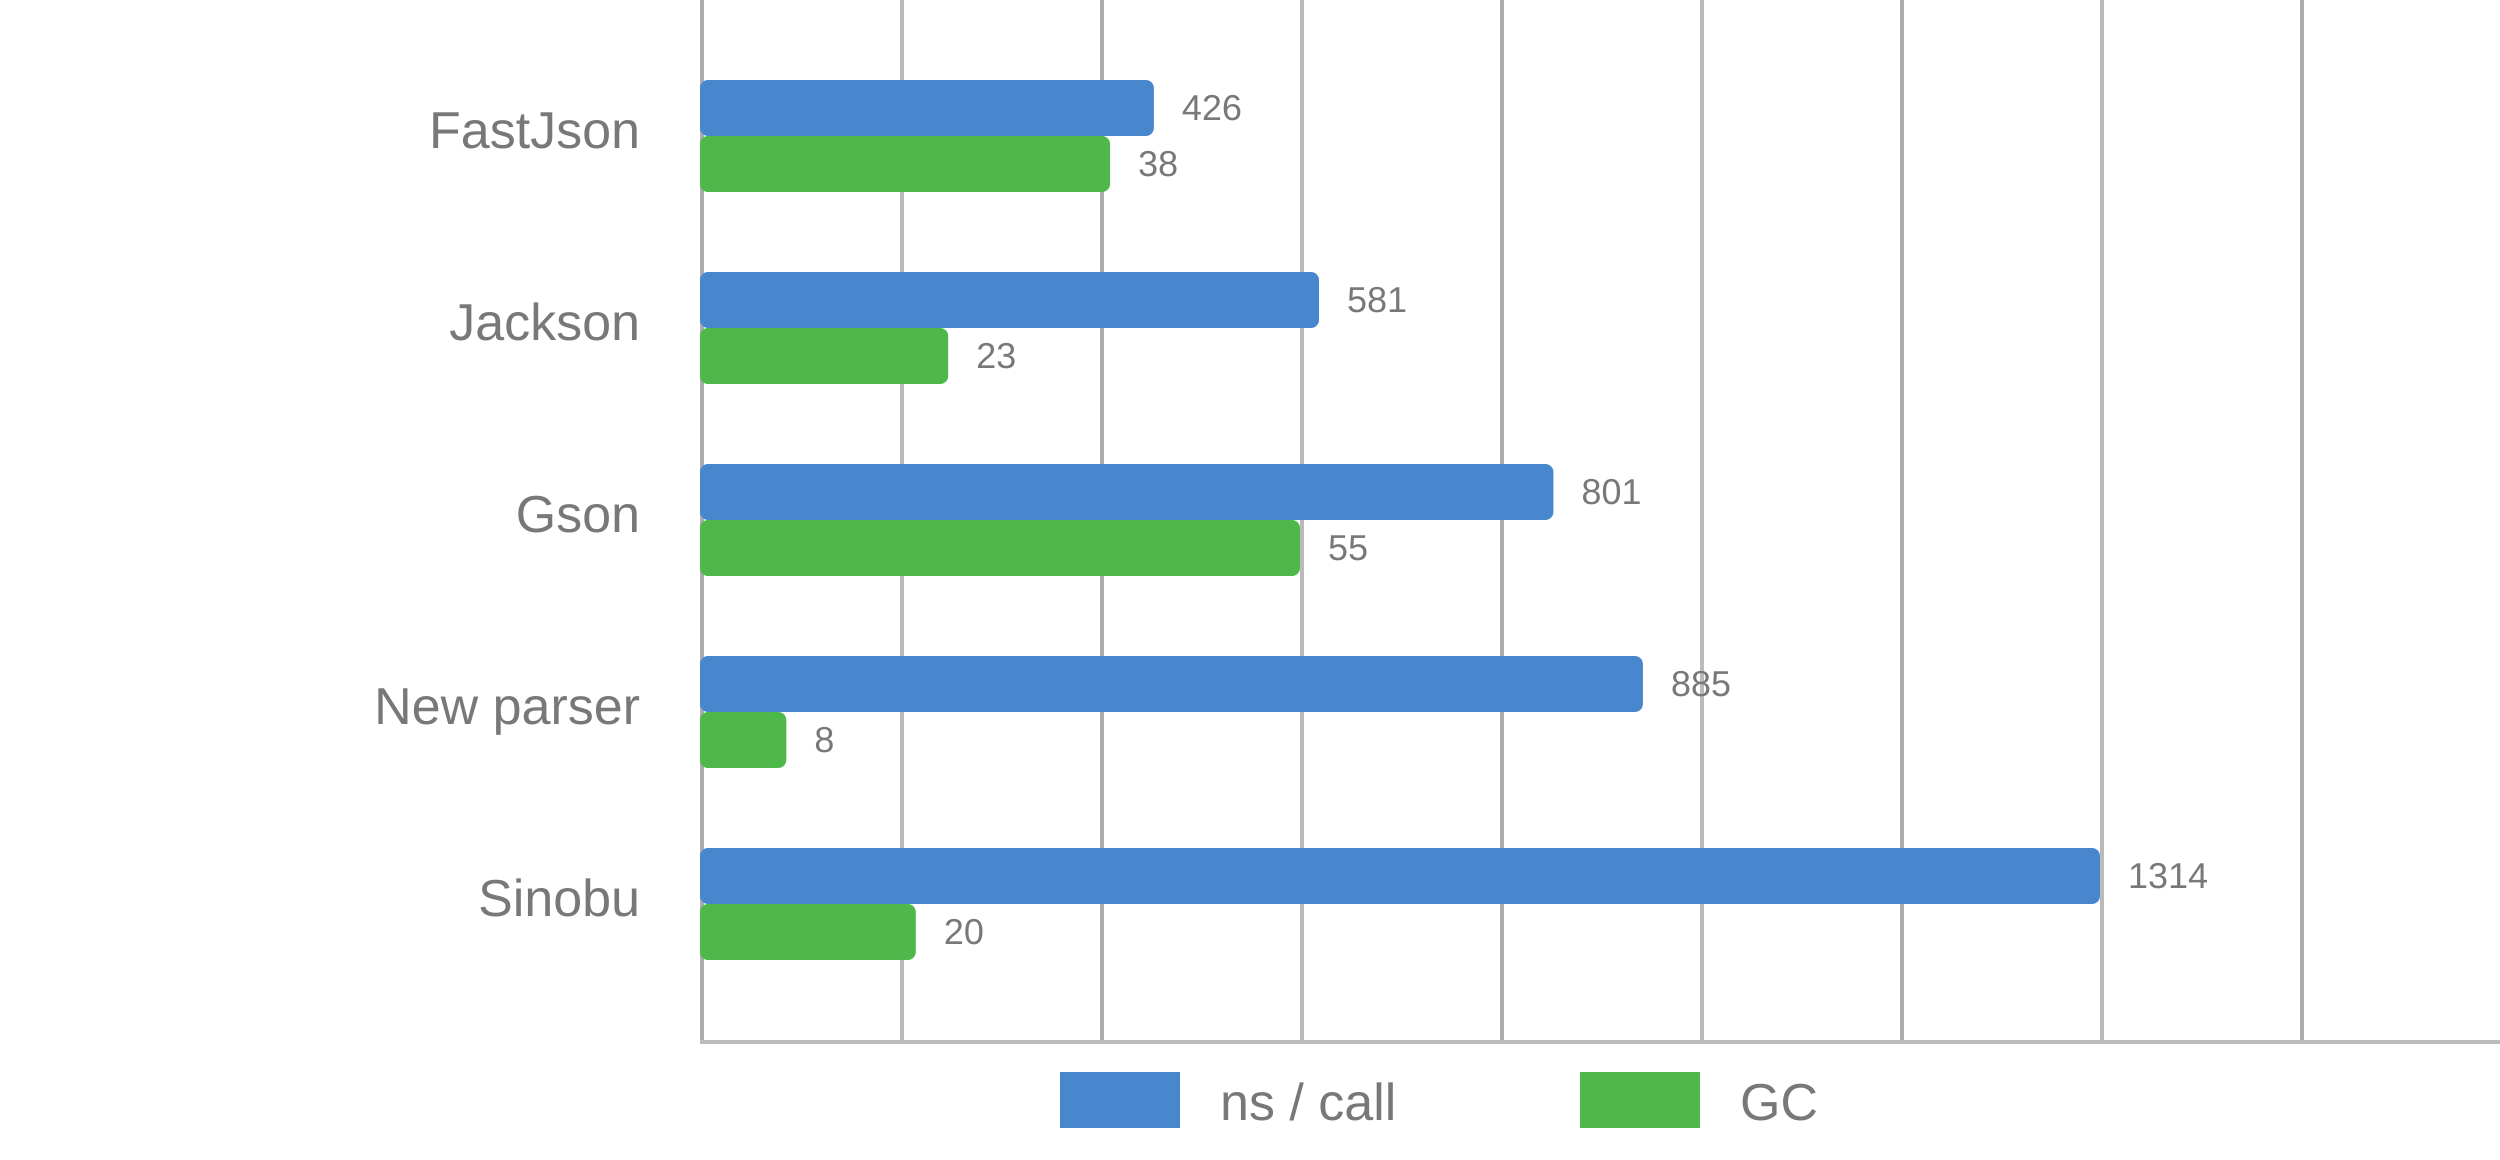
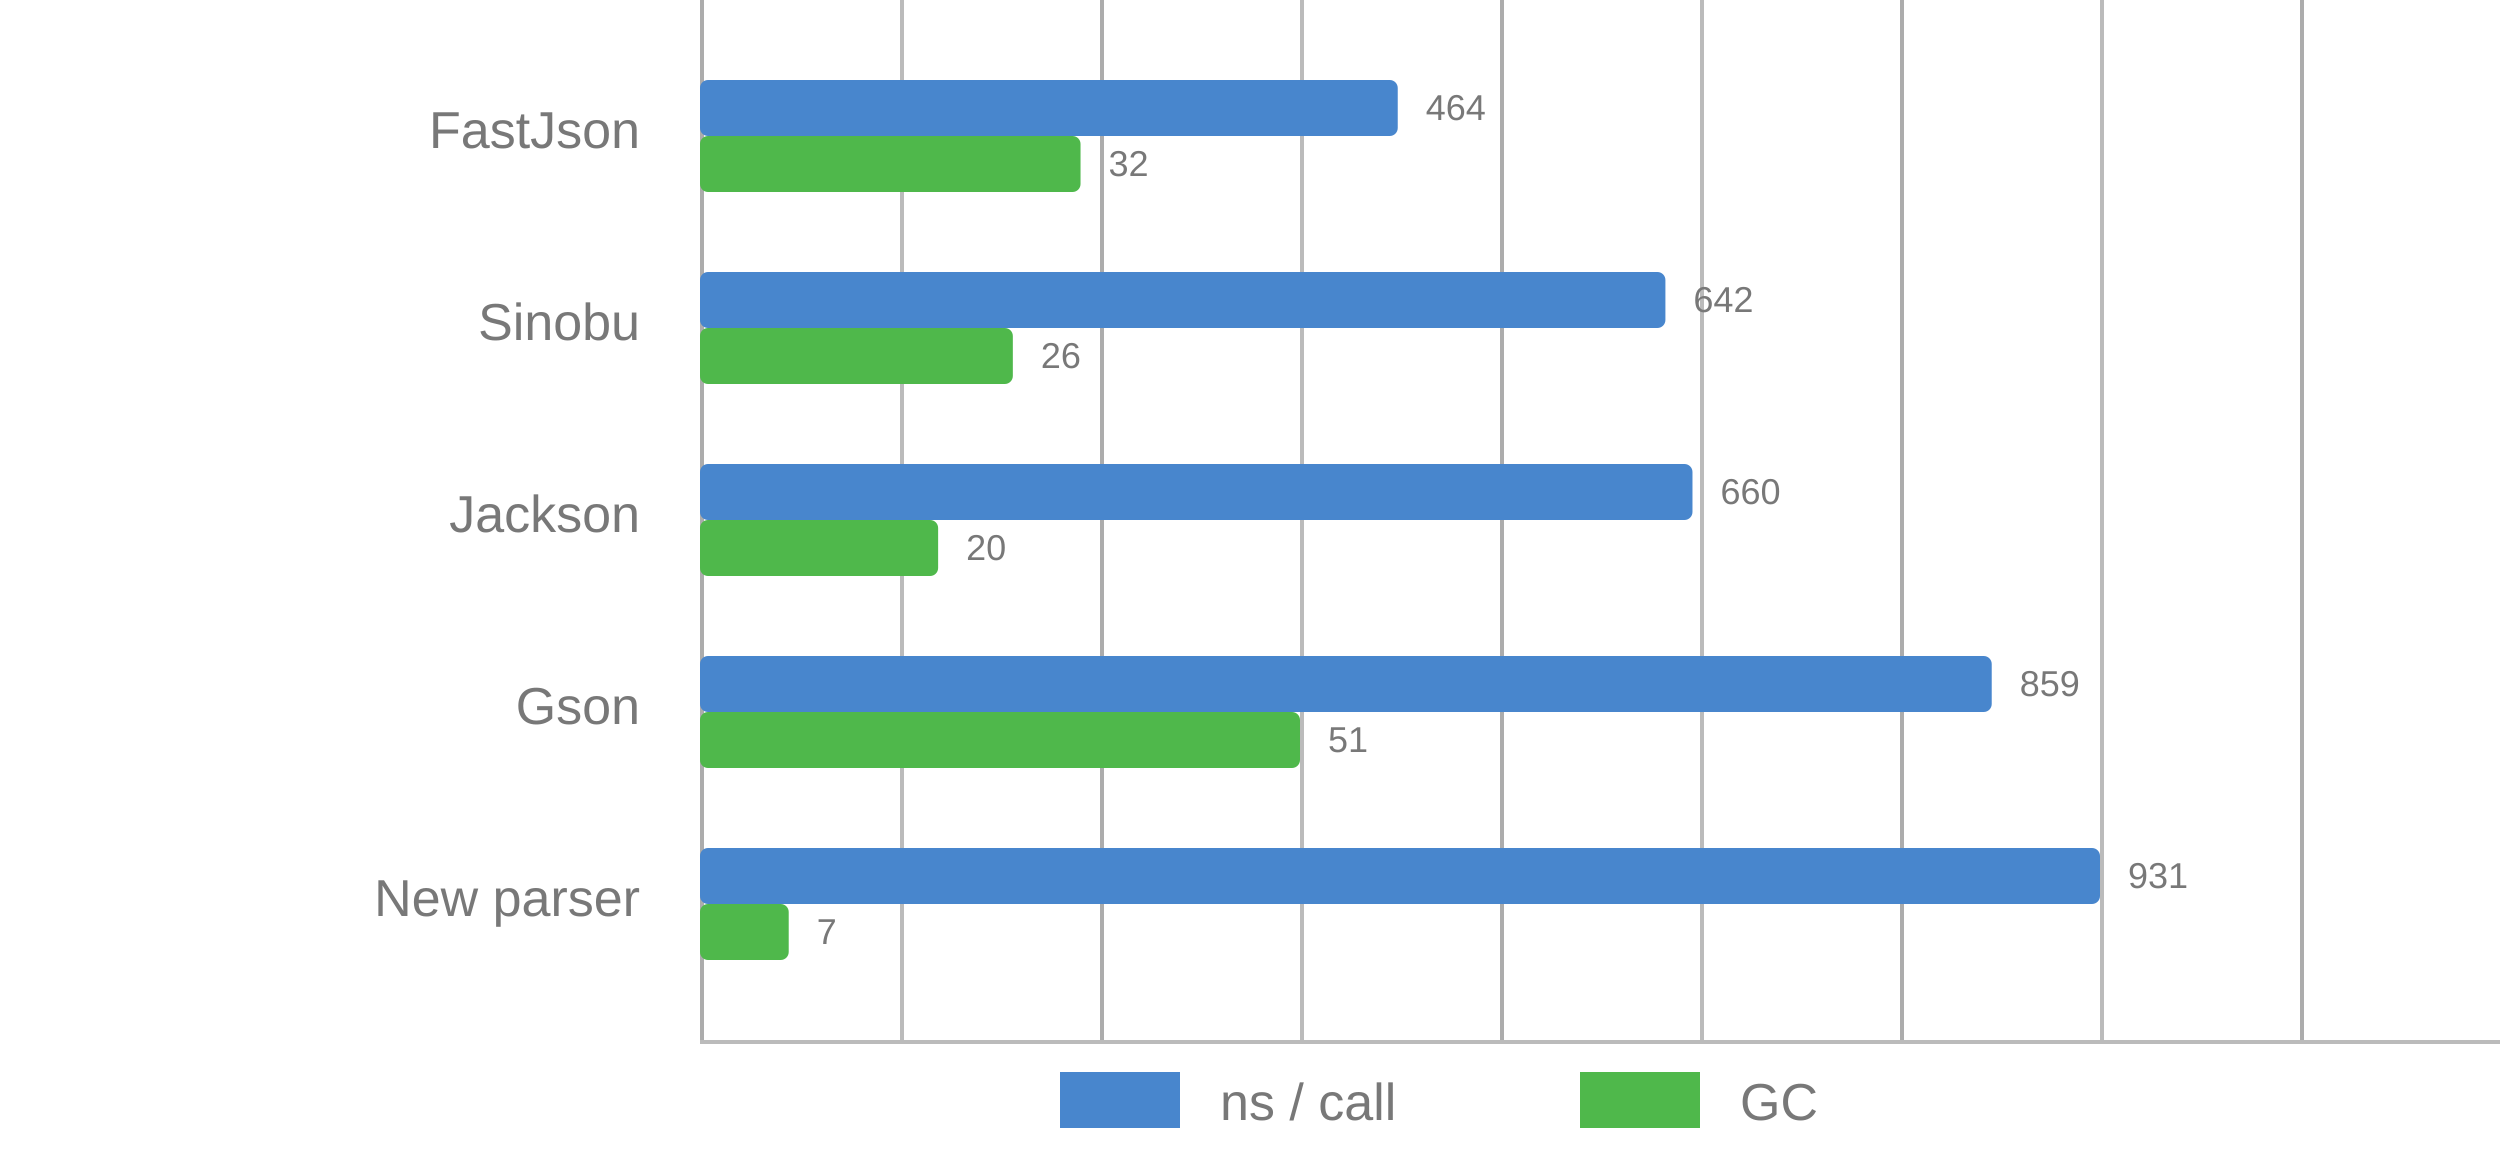
<svg xmlns="http://www.w3.org/2000/svg" viewBox="0 0 625 290">
  <style>
      text {
          font-family: Arial;
          font-size: 13px;
          fill: #787878;
      }

      .desc {
          font-size: 9px;
      }

      .vline {
          fill: #acacac;
          stroke: none;
          stroke-width: 0;
      }

      .subline {
          fill: #bbb;
          stroke: none;
          stroke-width: 0;
      }

      .call {
          fill: #4886CD;
          stroke-linejoin: round;
          height: 14px;
      }

      .gc {
          fill: #4FB84B;
          stroke-linejoin: round;
          height: 14px;
      }
  </style>
  <g>
    <rect x="175" y="0" width="1" height="260" class="vline" />
    <rect x="275" y="0" width="1" height="260" class="vline" />
    <rect x="375" y="0" width="1" height="260" class="vline" />
    <rect x="475" y="0" width="1" height="260" class="vline" />
    <rect x="575" y="0" width="1" height="260" class="vline" />
    <rect x="225" y="0" width="1" height="260" class="subline" />
    <rect x="325" y="0" width="1" height="260" class="subline" />
    <rect x="425" y="0" width="1" height="260" class="subline" />
    <rect x="525" y="0" width="1" height="260" class="subline" />
    <rect x="175" y="260" width="450" height="1" class="subline" />
    <rect x="265" y="268" width="30" class="call" />
    <text x="305" y="280">ns / call</text>
    <rect x="395" y="268" width="30" class="gc" />
    <text x="435" y="280">GC</text>
  </g>
  <g>
-     <rect x="175" y="20" width="113.47" rx="2" ry="2" class="call" />
-     <rect x="175" y="34" width="102.518" rx="2" ry="2" class="gc" />
+     <rect x="175" y="20" width="174.436" rx="2" ry="2" class="call" />
+     <rect x="175" y="34" width="95.136" rx="2" ry="2" class="gc" />
    <text x="160" y="37" text-anchor="end">FastJson</text>
-     <text x="295.47" y="30" class="desc">426</text>
-     <text x="284.518" y="44" class="desc">38</text>
+     <text x="356.436" y="30" class="desc">464</text>
+     <text x="277.136" y="44" class="desc">32</text>
  </g>
  <g>
-     <rect x="175" y="68" width="154.756" rx="2" ry="2" class="call" />
-     <rect x="175" y="82" width="62.05" rx="2" ry="2" class="gc" />
-     <text x="160" y="85" text-anchor="end">Jackson</text>
-     <text x="336.756" y="78" class="desc">581</text>
-     <text x="244.05" y="92" class="desc">23</text>
+     <rect x="175" y="68" width="241.353" rx="2" ry="2" class="call" />
+     <rect x="175" y="82" width="78.21" rx="2" ry="2" class="gc" />
+     <text x="160" y="85" text-anchor="end">Sinobu</text>
+     <text x="423.353" y="78" class="desc">642</text>
+     <text x="260.21" y="92" class="desc">26</text>
  </g>
  <g>
-     <rect x="175" y="116" width="213.356" rx="2" ry="2" class="call" />
-     <rect x="175" y="130" width="150" rx="2" ry="2" class="gc" />
-     <text x="160" y="133" text-anchor="end">Gson</text>
-     <text x="395.356" y="126" class="desc">801</text>
-     <text x="332" y="140" class="desc">55</text>
+     <rect x="175" y="116" width="248.12" rx="2" ry="2" class="call" />
+     <rect x="175" y="130" width="59.533" rx="2" ry="2" class="gc" />
+     <text x="160" y="133" text-anchor="end">Jackson</text>
+     <text x="430.12" y="126" class="desc">660</text>
+     <text x="241.533" y="140" class="desc">20</text>
  </g>
  <g>
-     <rect x="175" y="164" width="235.731" rx="2" ry="2" class="call" />
-     <rect x="175" y="178" width="21.583" rx="2" ry="2" class="gc" />
-     <text x="160" y="181" text-anchor="end">New parser</text>
-     <text x="417.731" y="174" class="desc">885</text>
-     <text x="203.583" y="188" class="desc">8</text>
+     <rect x="175" y="164" width="322.932" rx="2" ry="2" class="call" />
+     <rect x="175" y="178" width="150" rx="2" ry="2" class="gc" />
+     <text x="160" y="181" text-anchor="end">Gson</text>
+     <text x="504.932" y="174" class="desc">859</text>
+     <text x="332" y="188" class="desc">51</text>
  </g>
  <g>
    <rect x="175" y="212" width="350" rx="2" ry="2" class="call" />
-     <rect x="175" y="226" width="53.957" rx="2" ry="2" class="gc" />
-     <text x="160" y="229" text-anchor="end">Sinobu</text>
-     <text x="532" y="222" class="desc">1314</text>
-     <text x="235.957" y="236" class="desc">20</text>
+     <rect x="175" y="226" width="22.179" rx="2" ry="2" class="gc" />
+     <text x="160" y="229" text-anchor="end">New parser</text>
+     <text x="532" y="222" class="desc">931</text>
+     <text x="204.179" y="236" class="desc">7</text>
  </g>
</svg>
